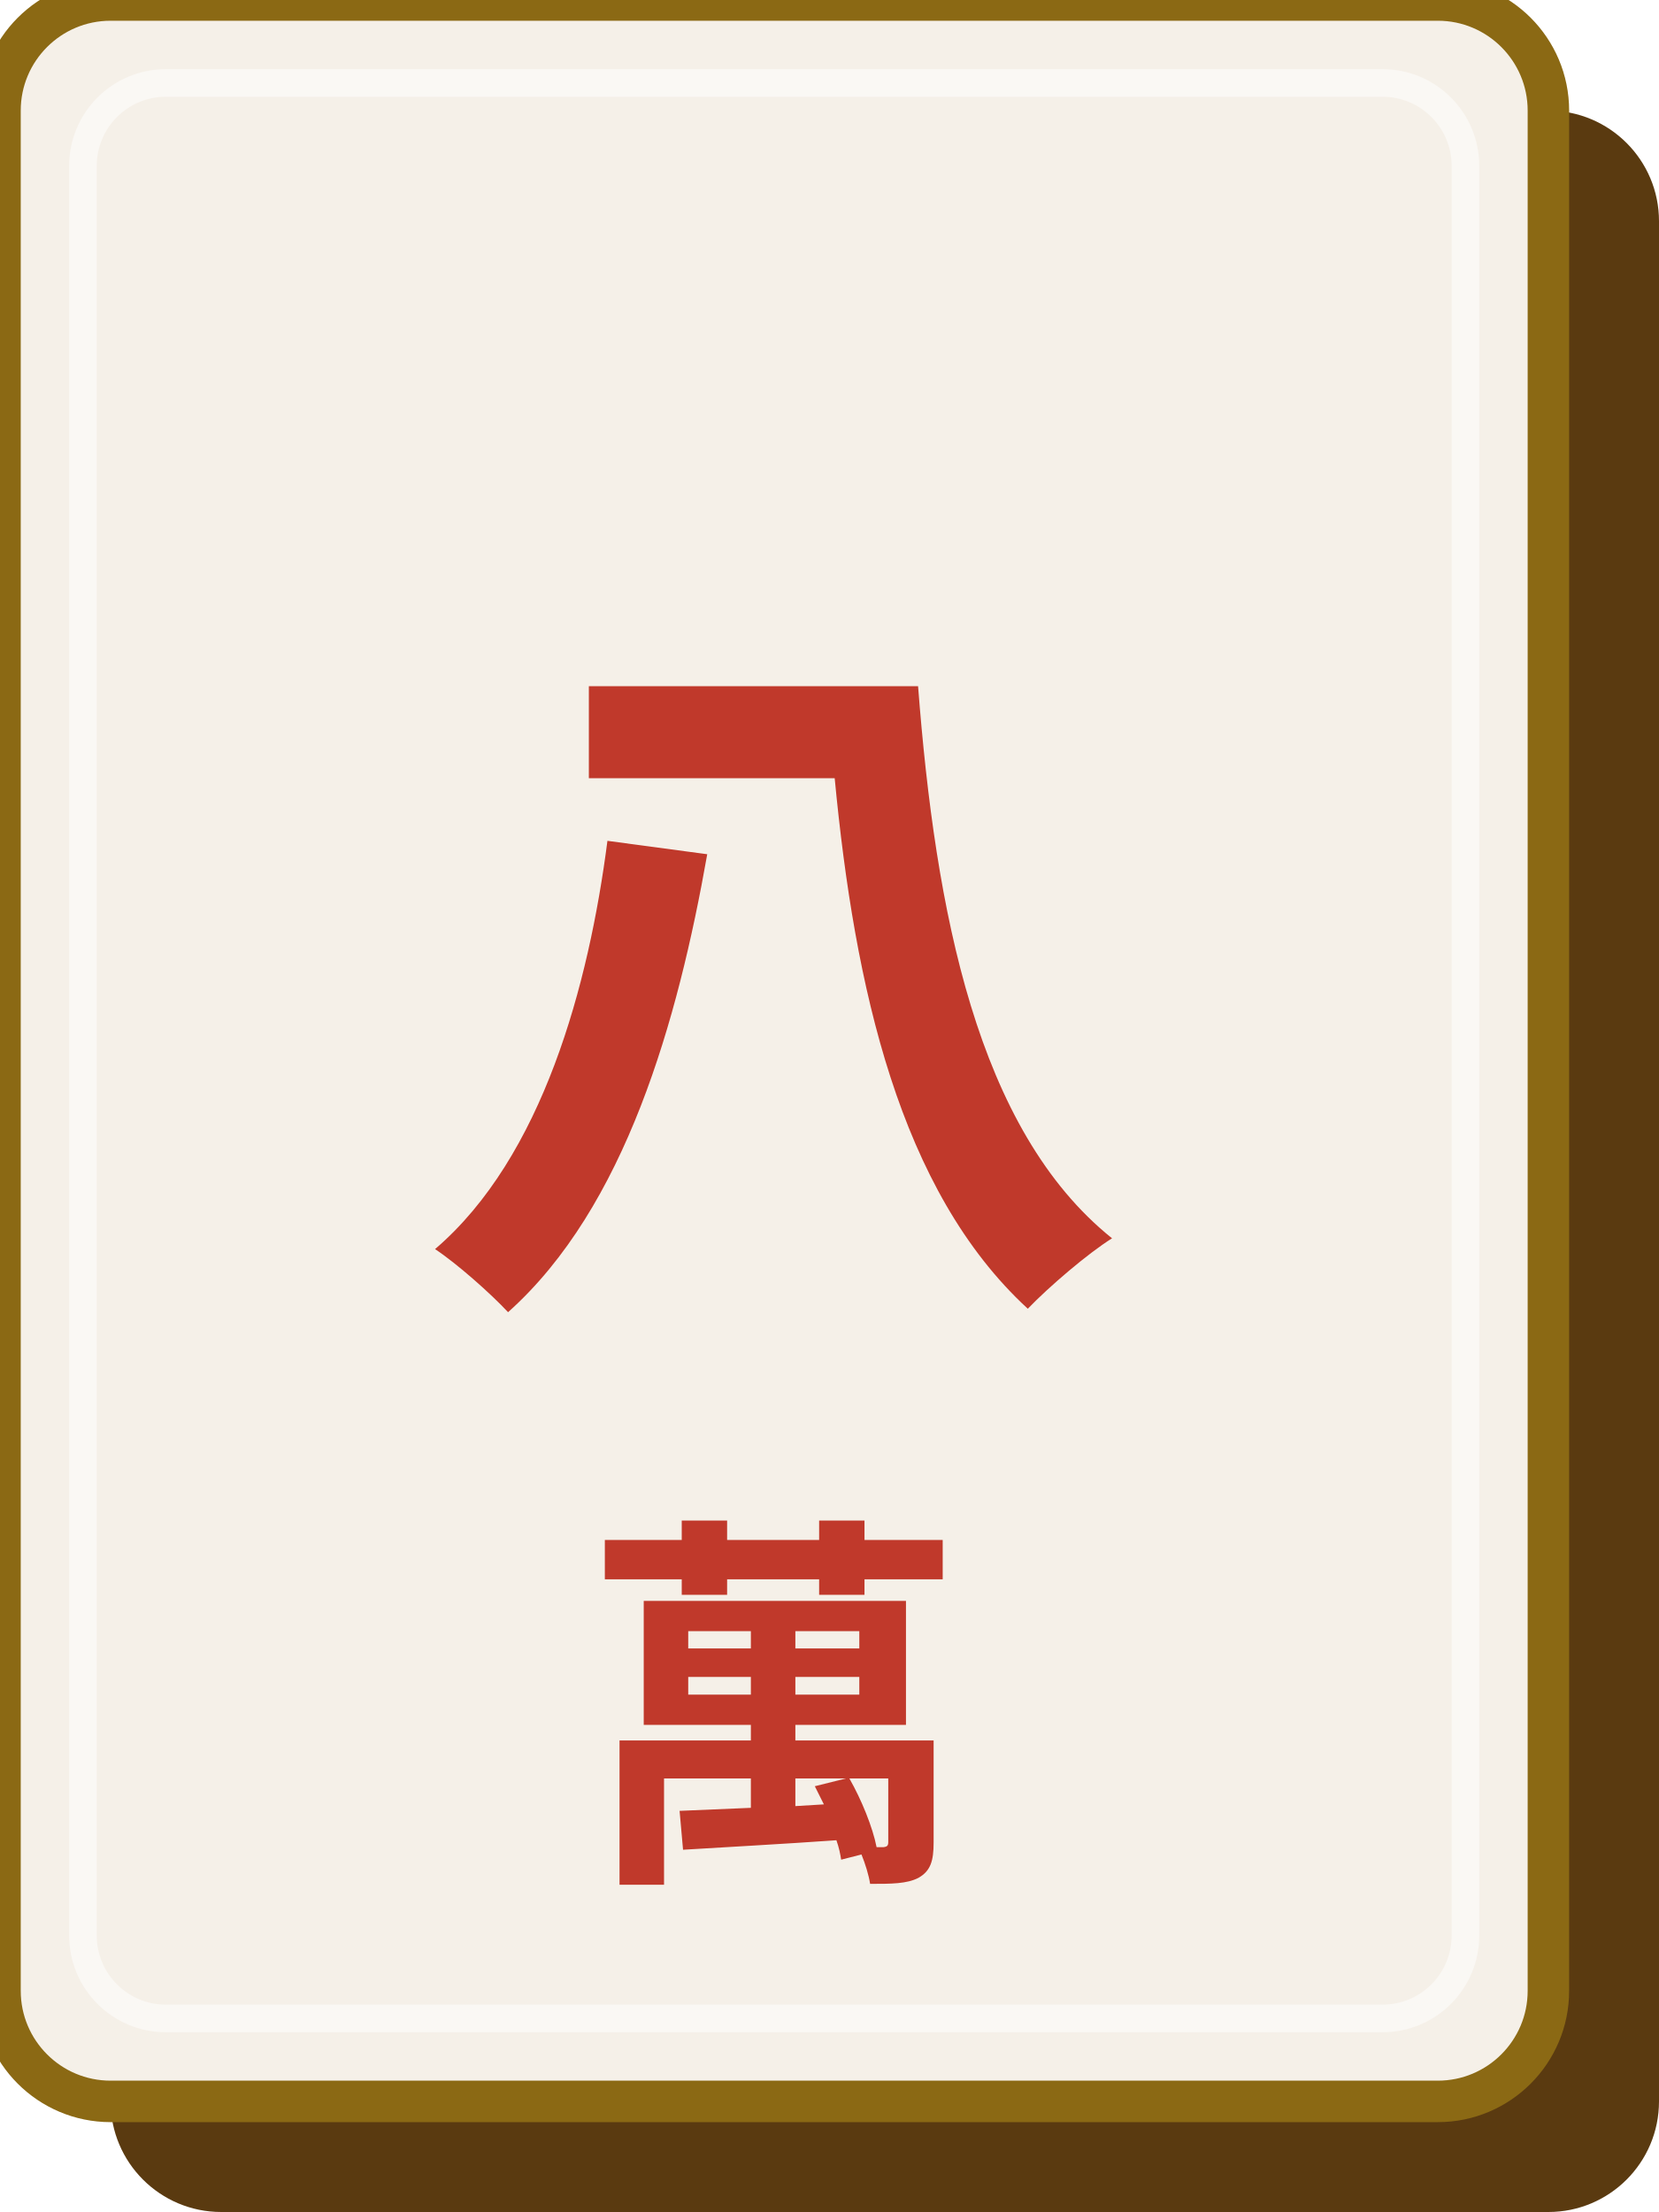
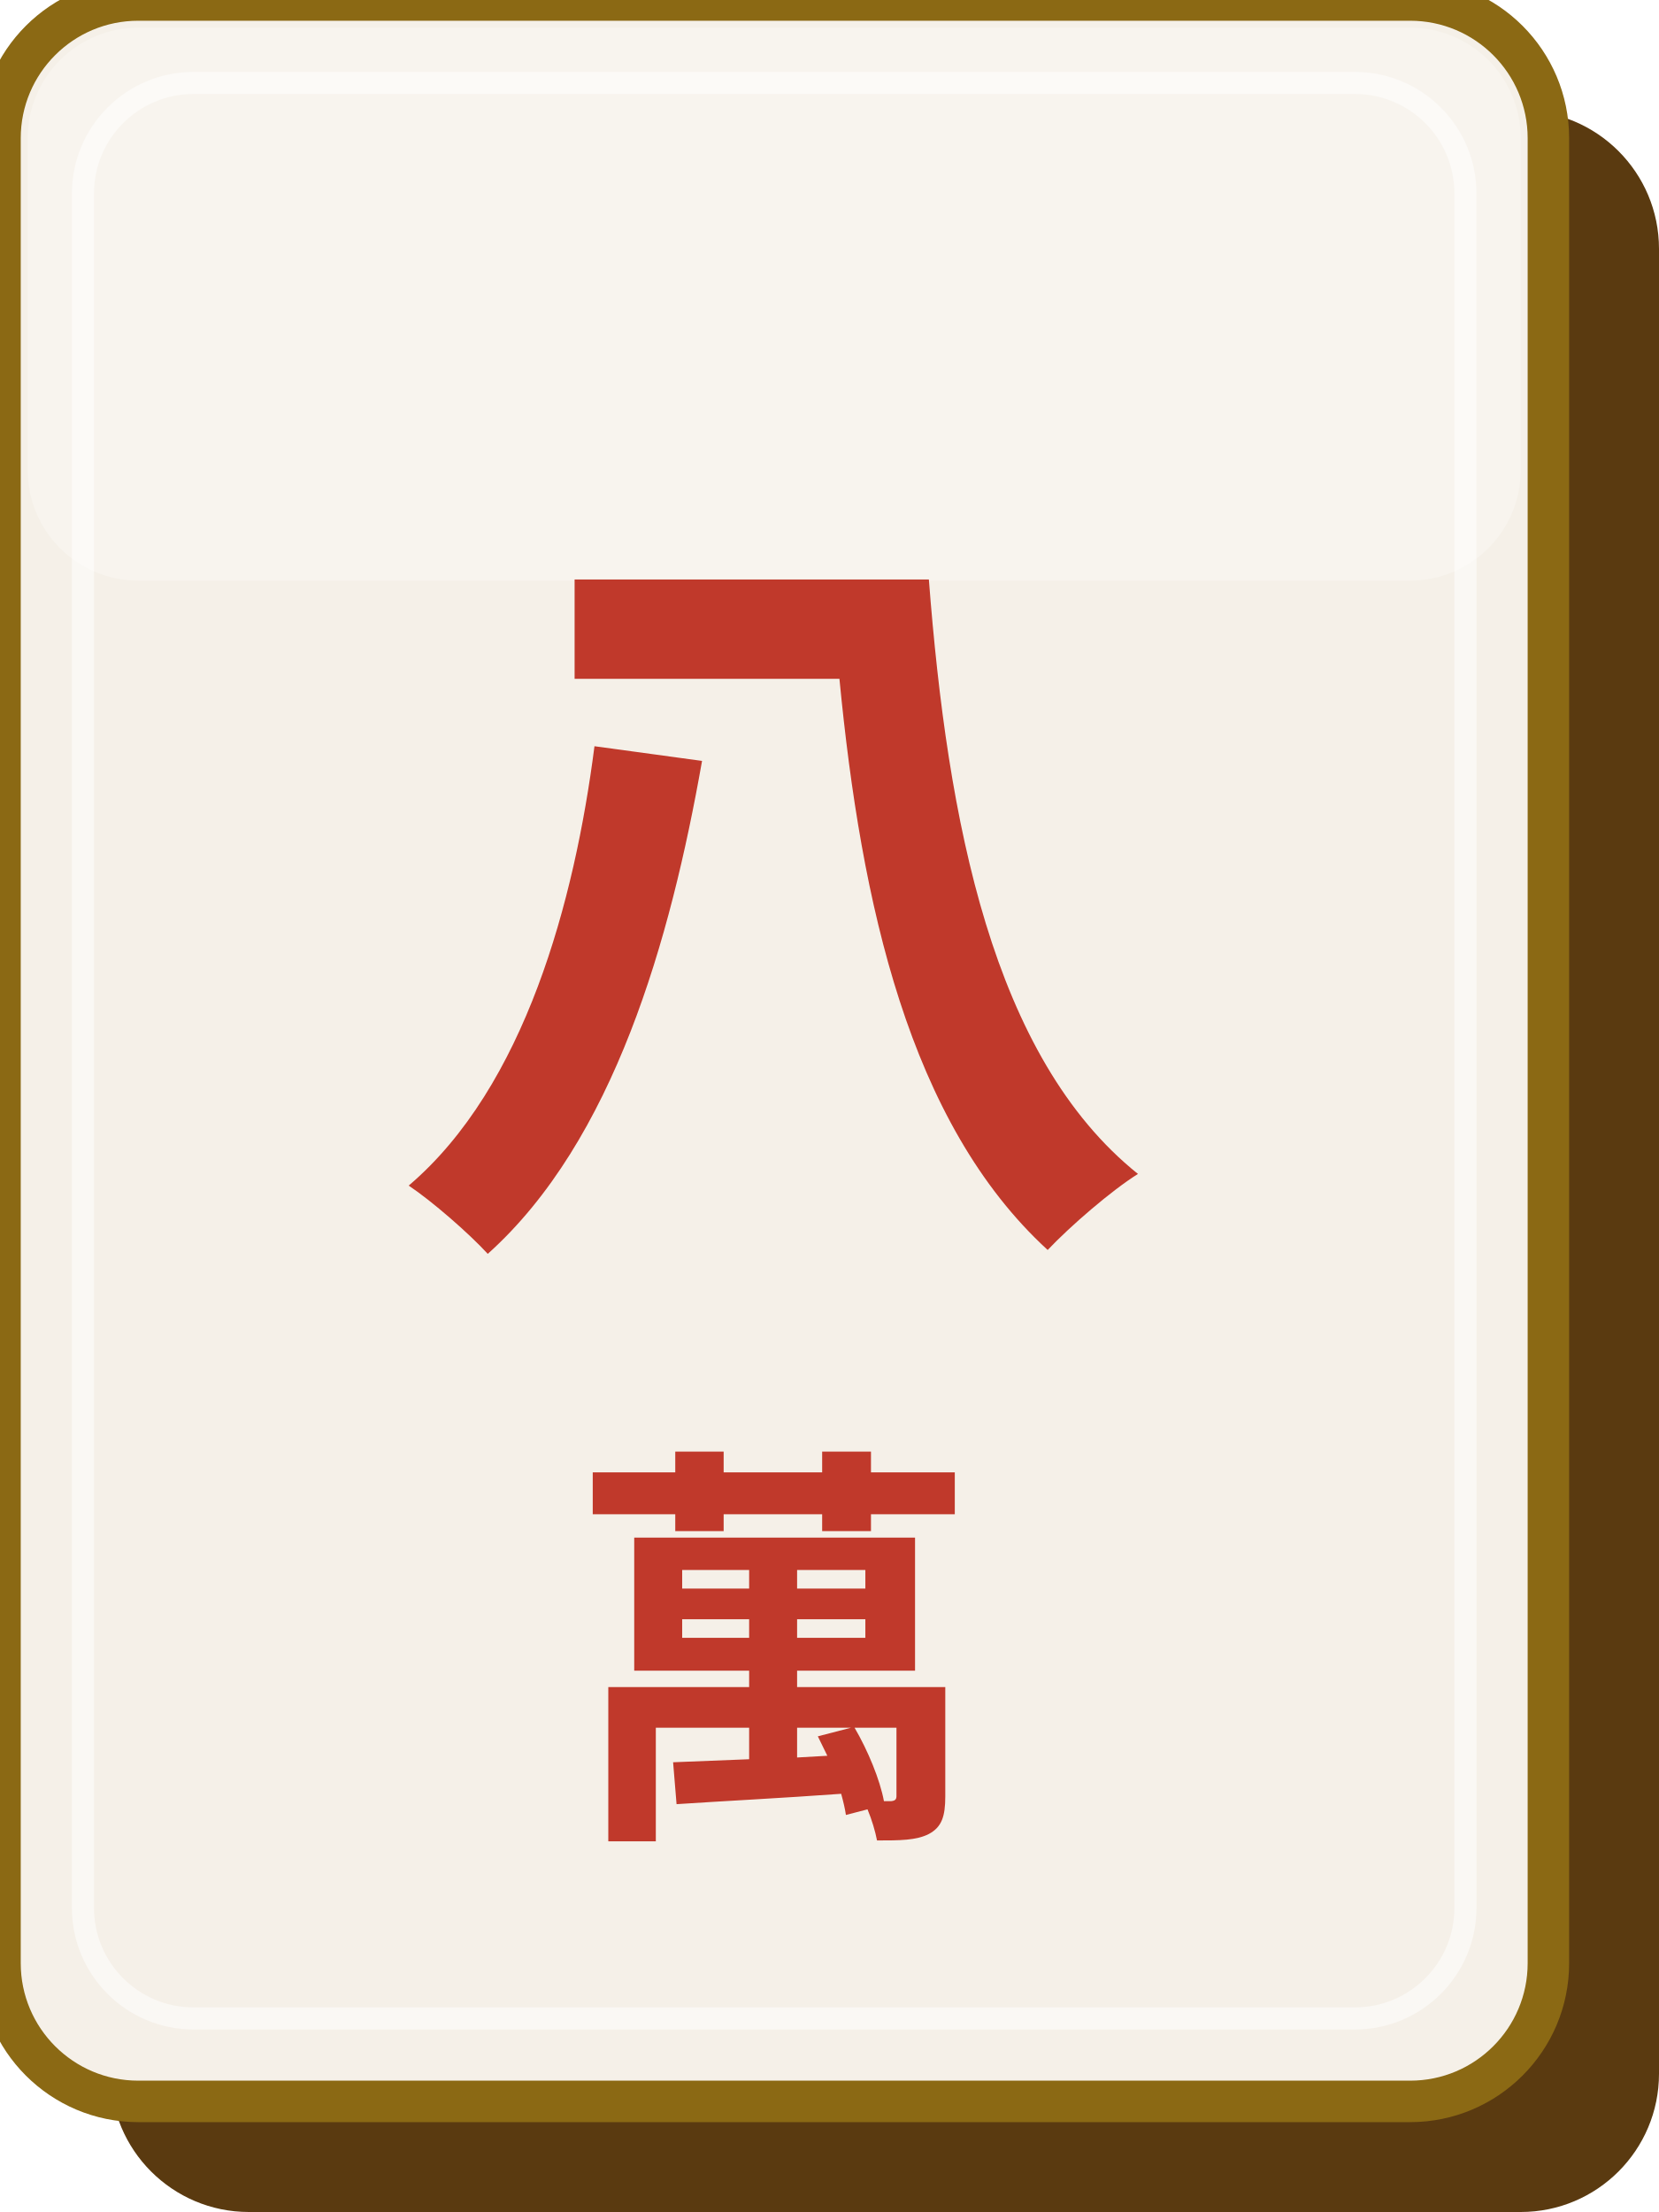
<svg xmlns="http://www.w3.org/2000/svg" viewBox="0 0 60 80" width="60" height="80">
-   <rect x="4" y="4" width="56" height="76" rx="4" ry="4" fill="#5a3a10" />
-   <rect x="0" y="0" width="56" height="76" rx="4" ry="4" fill="#f5f0e8" stroke="#8b6914" stroke-width="1.5" />
-   <rect x="3" y="3" width="50" height="70" rx="3" ry="3" fill="none" stroke="rgba(255,255,255,0.5)" stroke-width="1" />
-   <text x="28" y="36" font-family="serif" font-size="26" font-weight="bold" fill="#c0392b" text-anchor="middle" dominant-baseline="middle">八</text>
-   <text x="28" y="62" font-family="serif" font-size="14" font-weight="bold" fill="#c0392b" text-anchor="middle" dominant-baseline="middle">萬</text>
+   <rect x="4" y="4" width="56" height="76" rx="5" ry="5" fill="#5a3a10" />
+   <rect x="0" y="0" width="56" height="76" rx="5" ry="5" fill="#f5f0e8" stroke="#8b6914" stroke-width="1.5" />
+   <rect x="1" y="1" width="54" height="20" rx="4" ry="4" fill="rgba(255,255,255,0.25)" />
+   <rect x="3" y="3" width="50" height="70" rx="4" ry="4" fill="none" stroke="rgba(255,255,255,0.5)" stroke-width="0.8" />
+   <text x="28" y="33" font-family="serif" font-size="28" font-weight="bold" fill="#c0392b" text-anchor="middle" dominant-baseline="middle">八</text>
+   <text x="28" y="60" font-family="serif" font-size="15" font-weight="bold" fill="#c0392b" text-anchor="middle" dominant-baseline="middle">萬</text>
</svg>
